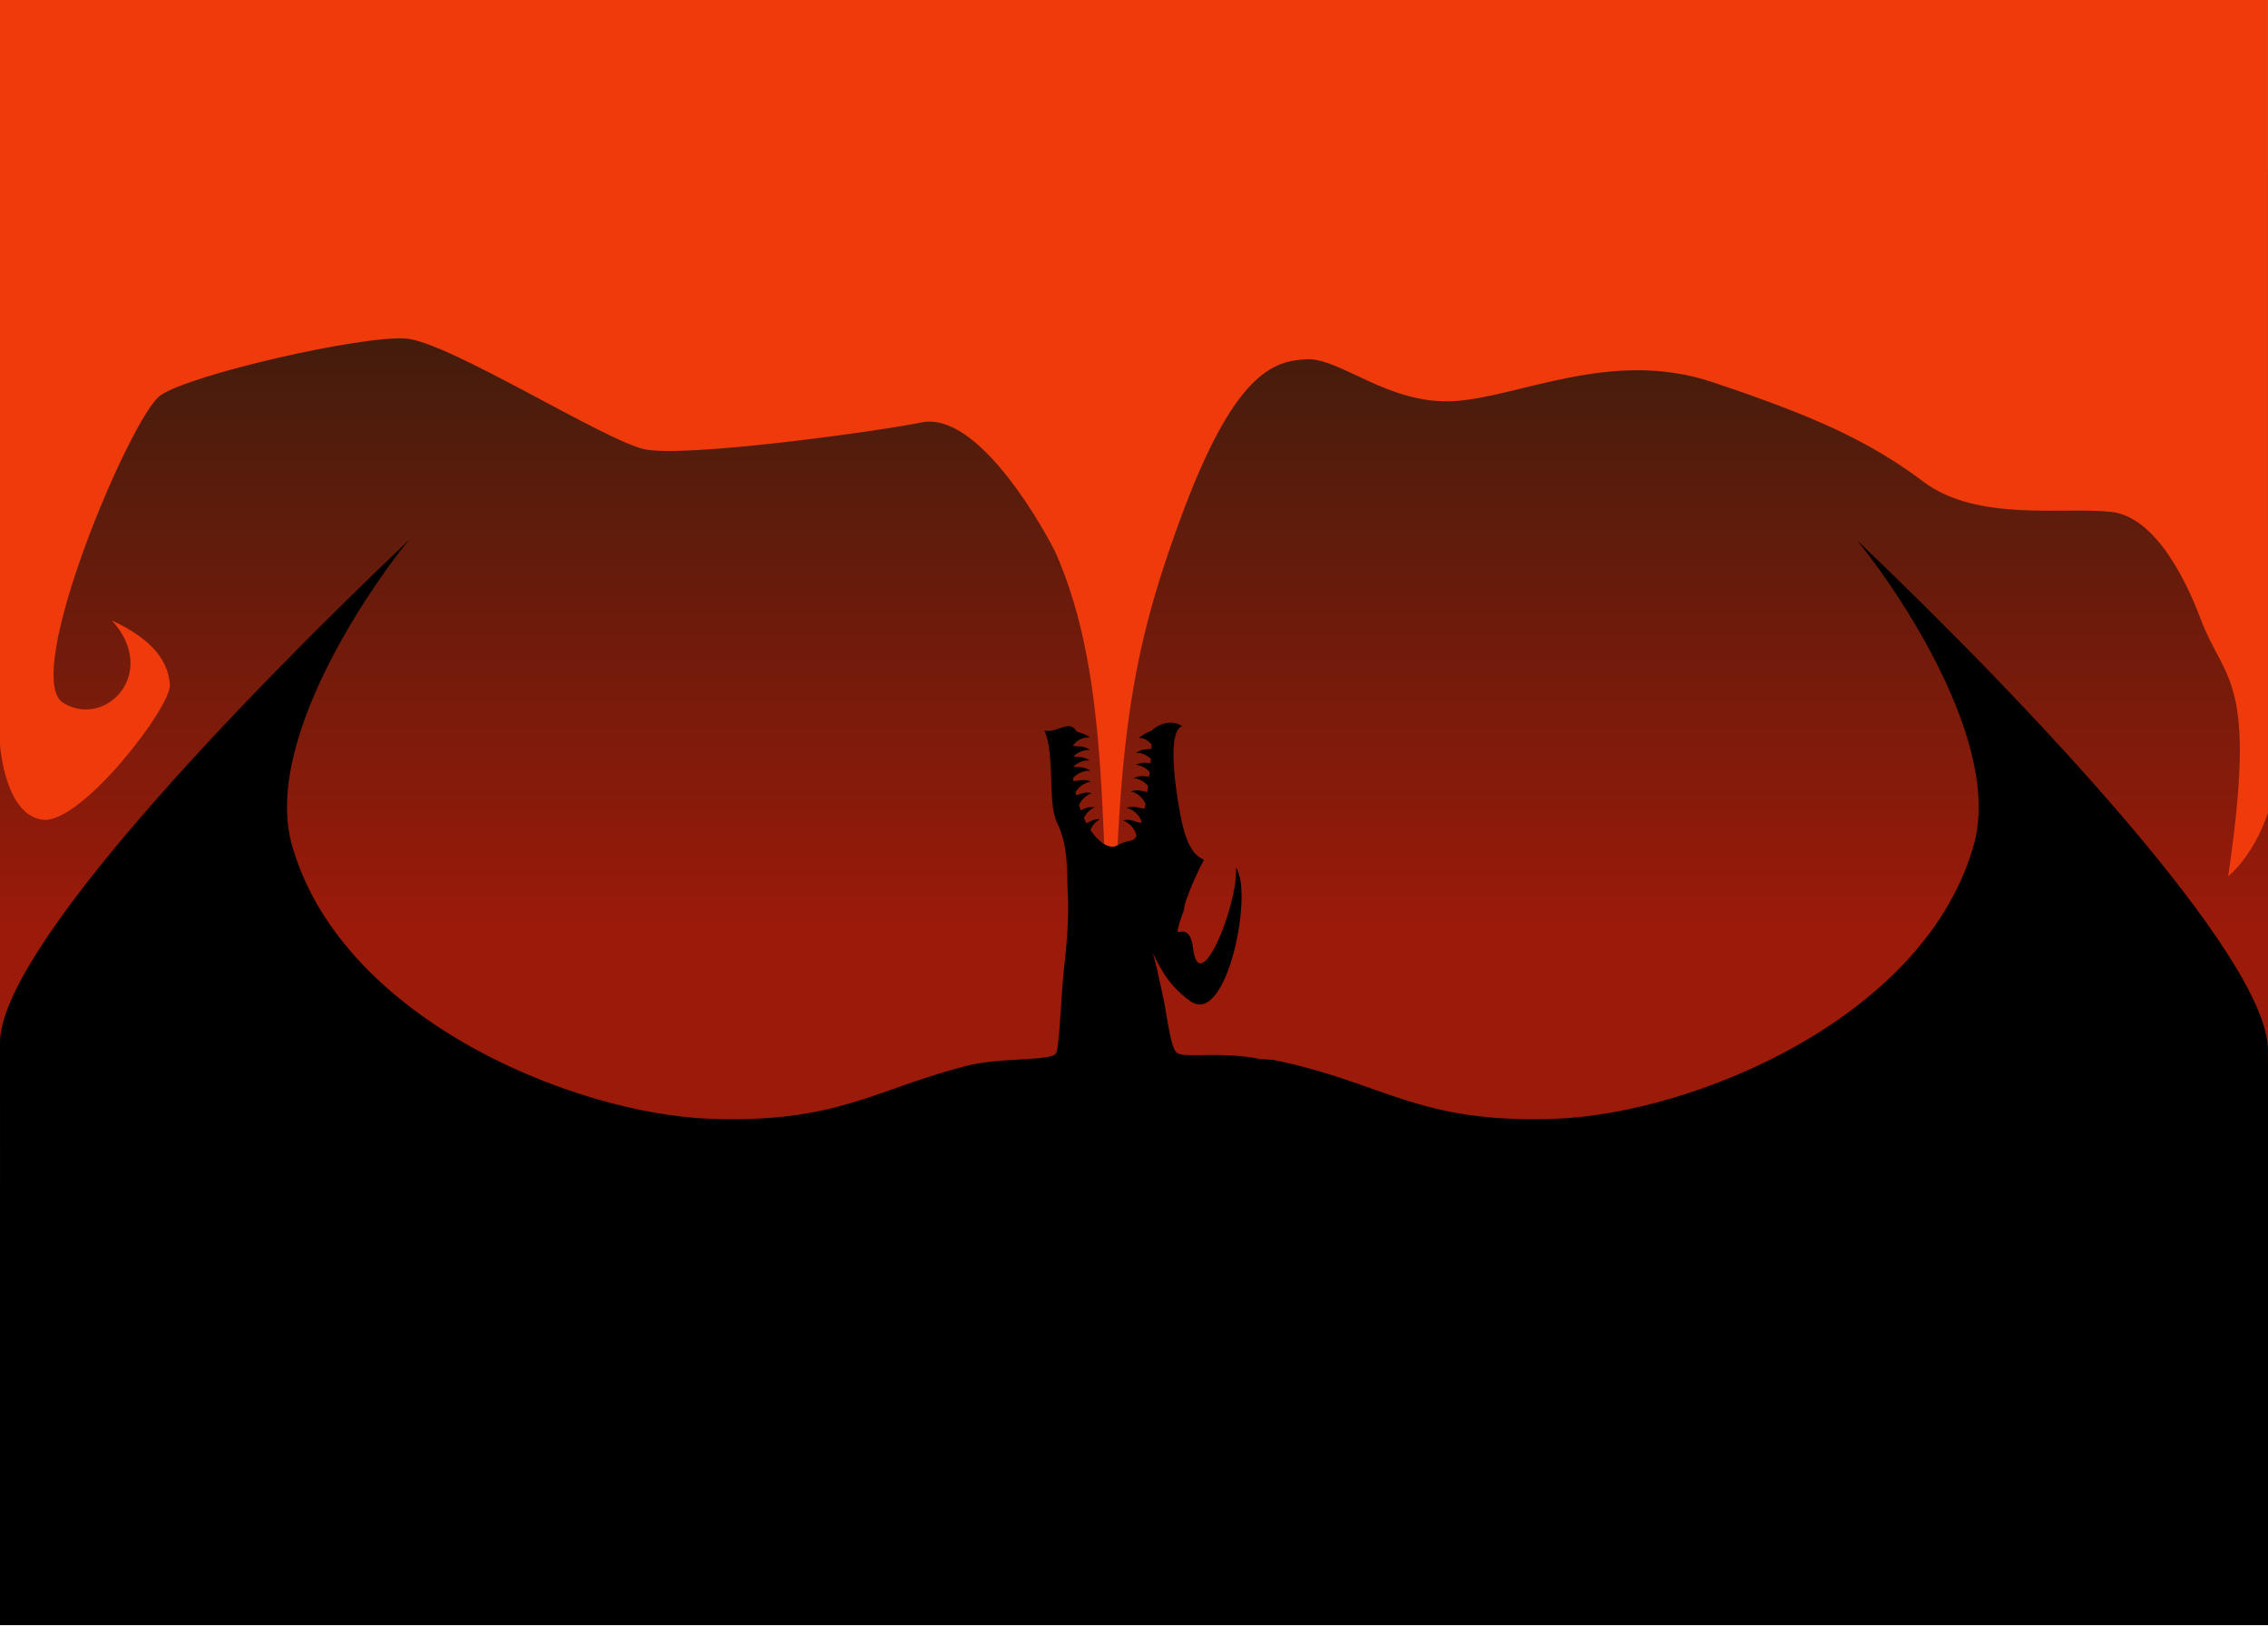
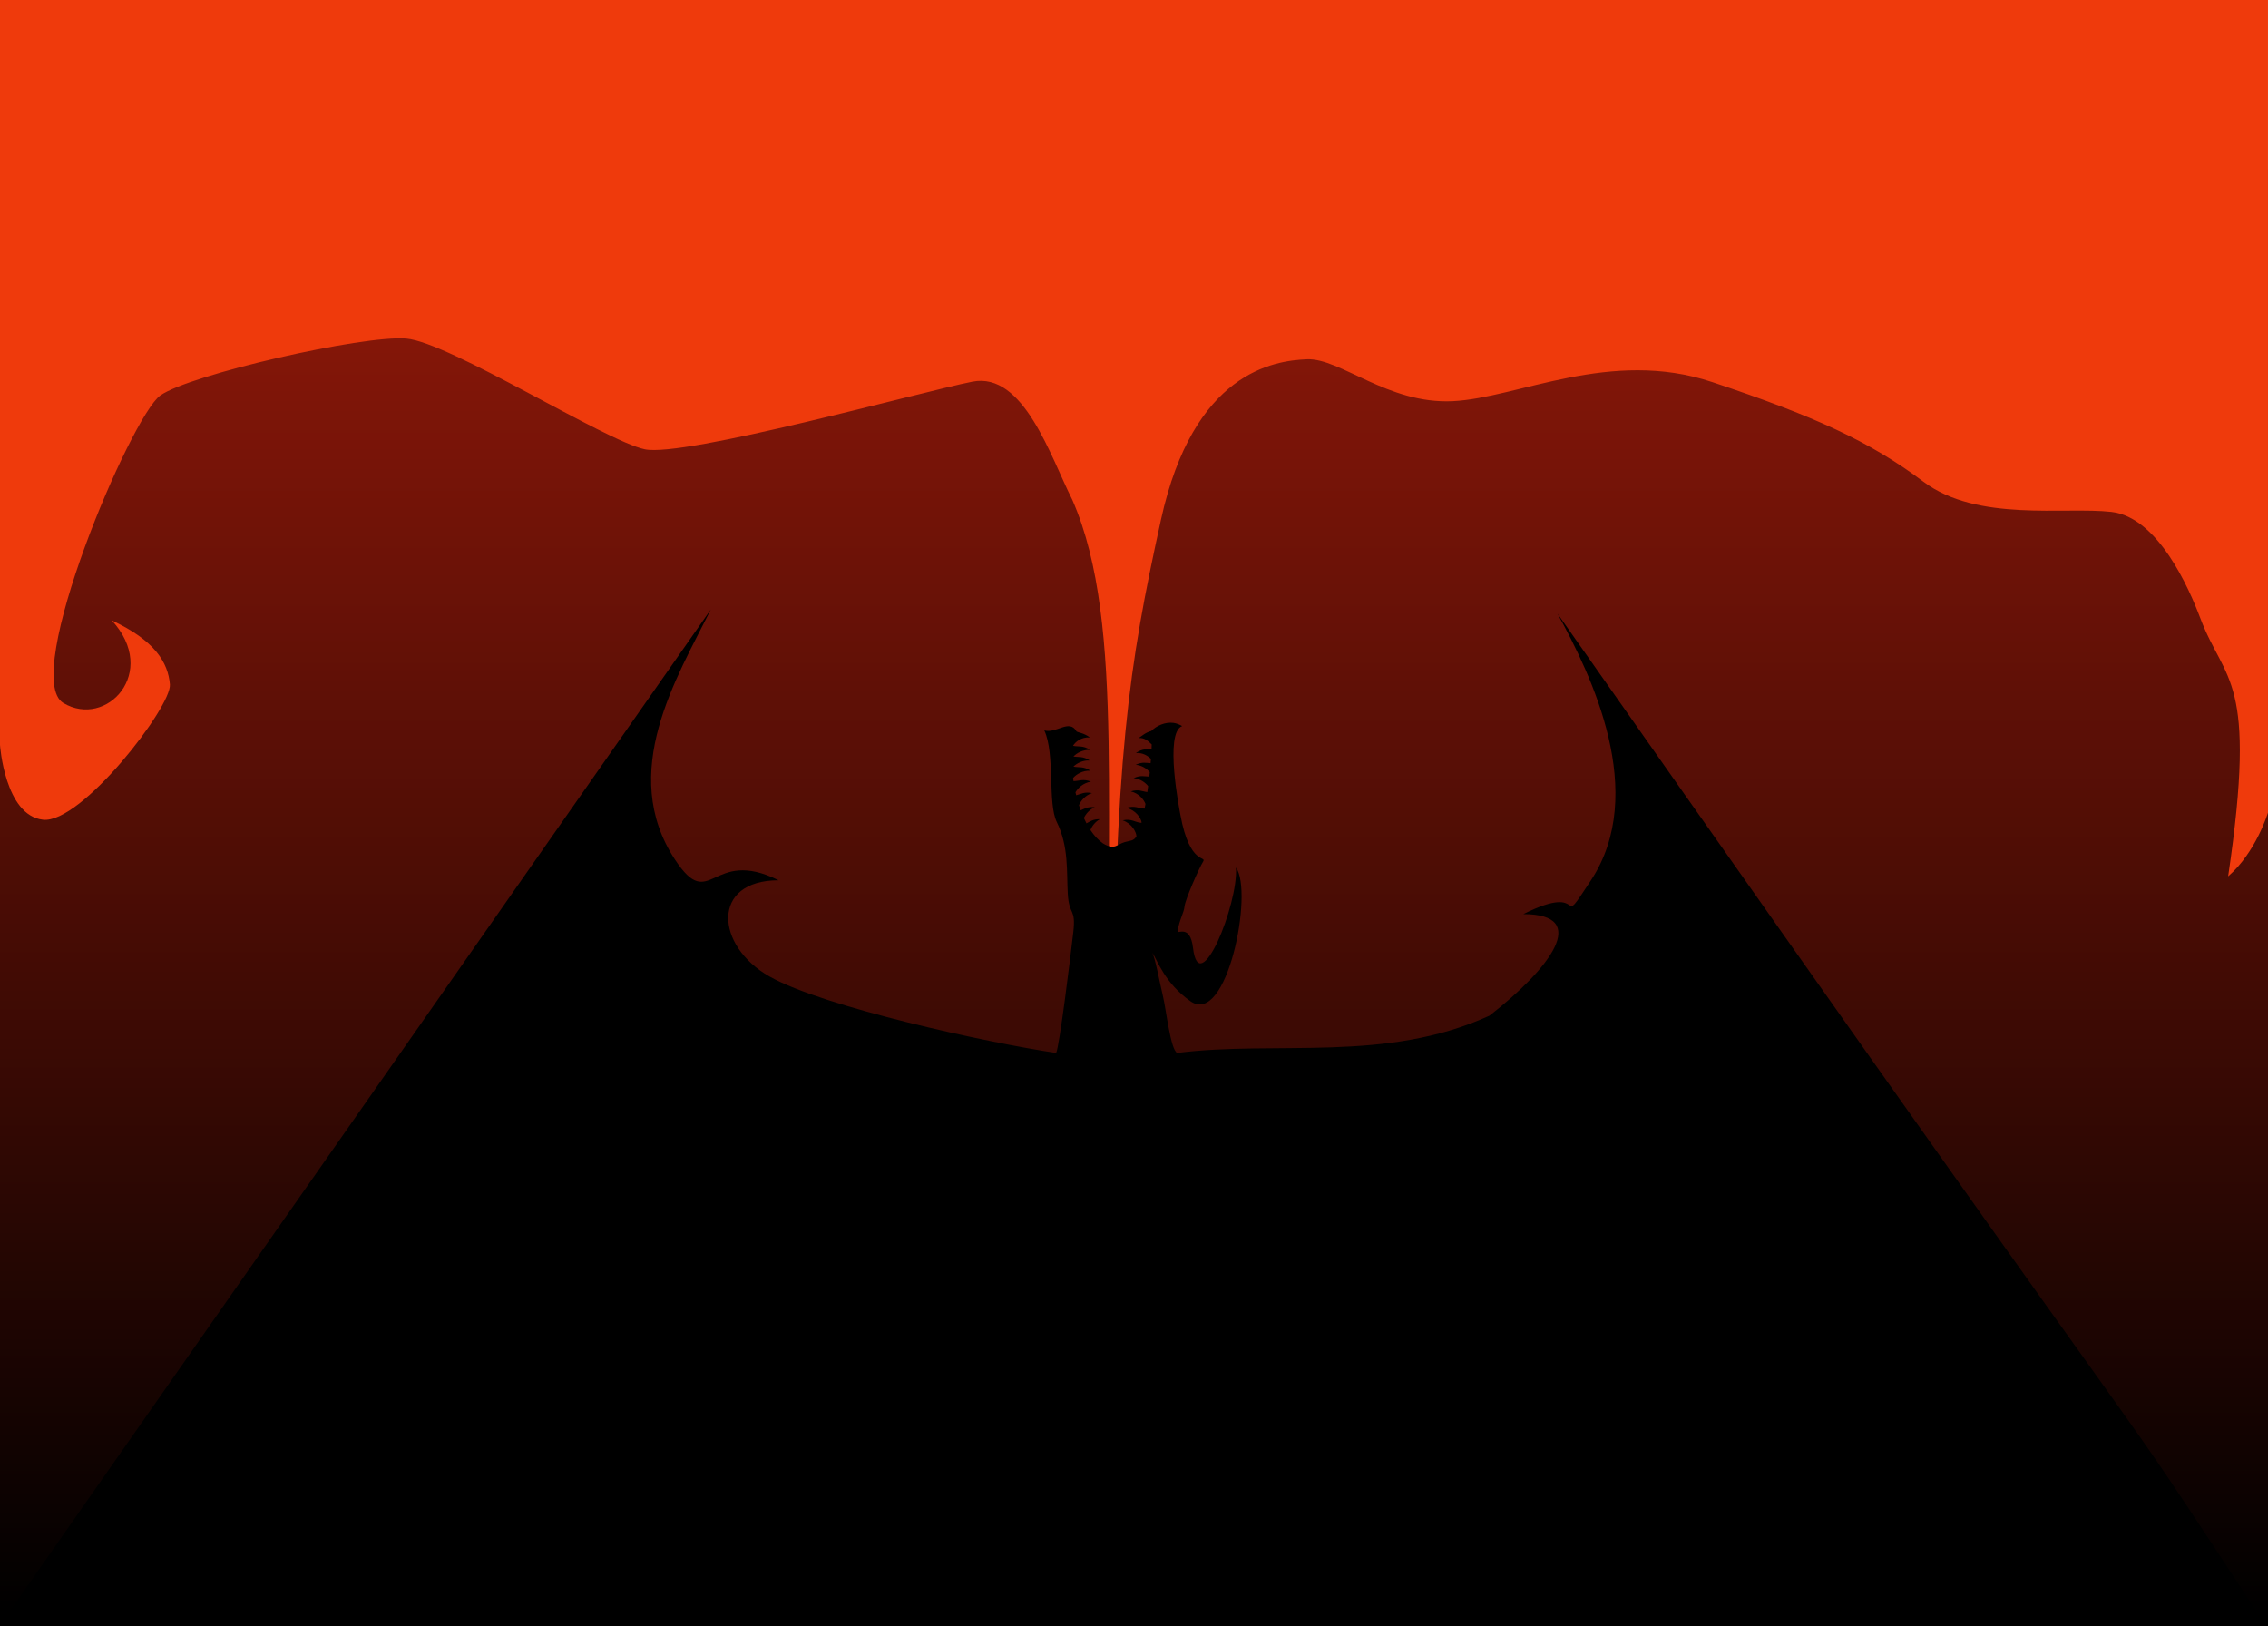
<svg xmlns="http://www.w3.org/2000/svg" xmlns:xlink="http://www.w3.org/1999/xlink" width="670" height="480" viewBox="0 0 177.271 127" version="1.1" id="svg3723">
  <defs id="defs3717">
    <linearGradient id="linearGradient885">
-       <stop style="stop-color:#2a1d0d;stop-opacity:1" offset="0" id="stop881" />
+       <stop style="stop-color:#000000;stop-opacity:1" offset="0" id="stop881" />
      <stop style="stop-color:#9b1a0a;stop-opacity:1" offset="1" id="stop883" />
    </linearGradient>
-     <linearGradient xlink:href="#linearGradient885" id="linearGradient887" x1="50.271" y1="249.375" x2="50.271" y2="294.354" gradientUnits="userSpaceOnUse" gradientTransform="matrix(1,0,0,1.31495,74.08333,-415.2273)" />
+     <linearGradient xlink:href="#linearGradient885" id="linearGradient887" x1="50.271" y1="315.959" x2="50.271" y2="246.91" gradientUnits="userSpaceOnUse" gradientTransform="matrix(1,0,0,1.696343,74.08333,-510.3367)" />
  </defs>
  <g id="layer4" transform="translate(0,100.5417)" style="display:inline">
-     <rect y="-87.312" x="-3.8954827e-006" height="88.37" width="177.271" id="rect836" style="fill:url(#linearGradient887);fill-opacity:1;stroke:none;stroke-width:0.302;stroke-miterlimit:4;stroke-dasharray:none;stroke-opacity:1" />
+     <rect y="-87.312" x="-3.8954827e-006" height="114.001" width="177.271" id="rect836" style="fill:url(#linearGradient887);fill-opacity:1;stroke:none;stroke-width:0.344;stroke-miterlimit:4;stroke-dasharray:none;stroke-opacity:1" />
  </g>
  <g id="layer3" transform="translate(0,100.5417)" style="display:inline">
-     <path style="fill:#ef3a0c;stroke:none;stroke-width:0.265px;stroke-linecap:butt;stroke-linejoin:miter;stroke-opacity:0" d="m 86.962,-17.235 c -0.962,-18.368 -0.132,-30.298 -4.463,-40.143 -1.684,-3.321 -6.403,-10.952 -10.426,-10.157 -4.022,0.795 -18.594,2.759 -21.681,2.105 -3.087,-0.655 -15.275,-8.368 -18.643,-8.653 -3.368,-0.284 -16.931,2.812 -19.223,4.449 -2.292,1.637 -10.941,22.021 -7.573,24.032 3.368,2.011 7.493,-2.402 3.789,-6.455 3.337,1.556 4.397,3.274 4.537,5.005 0.14,1.731 -6.922,10.898 -9.916,10.571 C 0.37,-36.809 0,-42.333 0,-42.333 L 8.3482585e-6,-100.542 H 58.208 h 47.625 42.333 29.104 v 63.5 c 0,0 -0.935,3.114 -3.114,4.984 2.312,-15.622 -0.262,-15.088 -2.18,-20.186 -0.873,-2.321 -3.292,-7.872 -6.94,-8.293 -3.648,-0.421 -10.475,0.816 -14.697,-2.36 -4.223,-3.176 -8.587,-5.146 -16.525,-7.792 -7.938,-2.646 -15.179,1.249 -20.258,1.497 -5.078,0.248 -8.797,-3.381 -11.405,-3.273 -2.609,0.108 -5.692,1.008 -9.907,12.519 -4.215,11.511 -5.122,18.516 -5.283,42.712 z" id="path832" />
+     <path style="fill:#ef3a0c;stroke:none;stroke-width:0.265px;stroke-linecap:butt;stroke-linejoin:miter;stroke-opacity:0" d="m 86.962,-17.235 c -0.962,-18.368 1.178,-34.414 -3.153,-44.259 -1.684,-3.321 -3.784,-10.017 -7.806,-9.222 -4.022,0.795 -22.523,5.94 -25.61,5.285 -3.087,-0.655 -15.275,-8.368 -18.643,-8.653 -3.368,-0.284 -16.931,2.812 -19.223,4.449 -2.292,1.637 -10.941,22.021 -7.573,24.032 3.368,2.011 7.493,-2.402 3.789,-6.455 3.337,1.556 4.397,3.274 4.537,5.005 0.14,1.731 -6.922,10.898 -9.916,10.571 C 0.37,-36.809 0,-42.333 0,-42.333 L 8.3482585e-6,-100.542 H 58.208 h 47.625 42.333 29.104 v 63.5 c 0,0 -0.935,3.114 -3.114,4.984 2.312,-15.622 -0.262,-15.088 -2.18,-20.186 -0.873,-2.321 -3.292,-7.872 -6.94,-8.293 -3.648,-0.421 -10.475,0.816 -14.697,-2.36 -4.223,-3.176 -8.587,-5.146 -16.525,-7.792 -7.938,-2.646 -15.179,1.249 -20.258,1.497 -5.078,0.248 -8.797,-3.381 -11.405,-3.273 -2.609,0.108 -8.872,1.008 -11.404,12.519 -2.531,11.511 -3.625,18.516 -3.786,42.712 z" id="path832" />
  </g>
  <g id="layer1" transform="translate(0,-170)" style="display:inline">
-     <path style="fill:#000000;stroke:none;stroke-width:0.265px;stroke-linecap:butt;stroke-linejoin:miter;stroke-opacity:1" d="m 31.966,212.201 c -13.229,12.568 -31.966,32.036 -31.966,39.288 1.7198e-4,8.205 2.6459e-4,14.354 0.007,18.808 0.007,4.453 1.064,7.025 4.504,8.216 5.95,2.059 65.644,2.43 84.034,1.531 18.39,0.899 78.88,0.605 84.829,-1.455 3.44,-1.191 3.898,7.826 3.897,-8.048 -9.2e-4,-15.874 0.044,-7.908 -0.007,-18.513 -0.035,-7.252 -18.912,-27.259 -32.141,-39.827 1.918,2.249 11.37,15.016 9.217,23.582 -3.656,13.708 -21.968,21.26 -32.79,21.648 -10.822,0.388 -13.279,-2.824 -22.061,-4.61 0,0 -0.388,-0.027 -0.981,-0.056 -3.014,-0.627 -6.008,-0.056 -6.501,-0.48 -0.529,-0.265 -0.86,-3.44 -1.124,-4.498 -0.362,-1.583 -0.542,-2.694 -0.812,-3.331 0.42,0.646 0.969,2.365 2.966,3.782 2.873,2.038 4.952,-8.553 3.568,-10.439 0.188,2.878 -2.873,10.405 -3.358,6.273 -0.225,-1.915 -1.258,-1.007 -1.206,-1.312 0.163,-0.957 0.493,-1.413 0.546,-1.939 0.053,-0.527 1.129,-2.978 1.445,-3.478 0.316,-0.5 -1.035,0.341 -1.764,-3.633 -0.068,-0.368 -1.278,-6.467 0.133,-6.97 -0.239,-0.14 -0.464,-0.218 -0.678,-0.248 -0.642,-0.09 -1.334,0.221 -1.737,0.633 -0.43,0.108 -0.708,0.367 -0.988,0.549 0.517,-0.027 0.759,0.259 1.02,0.499 -0.003,0.109 -0.004,0.208 -0.01,0.328 -0.411,0.099 -0.682,-0.033 -1.225,0.348 0.544,-0.038 0.916,0.207 1.177,0.456 -0.008,0.109 -0.018,0.222 -0.028,0.335 -0.341,-0.018 -0.653,-0.118 -1.162,0.124 0.491,0.048 0.869,0.311 1.097,0.575 -0.012,0.117 -0.024,0.231 -0.037,0.349 -0.365,-0.007 -0.684,-0.133 -1.223,0.123 0.518,0.05 0.91,0.341 1.133,0.619 -0.02,0.157 -0.04,0.31 -0.063,0.466 -0.39,-0.044 -0.689,-0.244 -1.29,-0.052 0.63,0.149 1.022,0.641 1.145,0.979 -0.022,0.125 -0.044,0.245 -0.067,0.366 -0.461,-0.003 -0.757,-0.271 -1.423,-0.058 0.729,0.172 1.142,0.805 1.185,1.126 1.04e-4,7.9e-4 2.63e-4,8.2e-4 3.7e-4,0.002 -0.004,0.014 -0.007,0.029 -0.011,0.044 -0.494,-0.025 -0.757,-0.352 -1.468,-0.196 0.71,0.239 1.063,0.907 1.076,1.23 3.7e-4,0.009 0.002,0.012 0.003,0.019 -0.227,0.375 -0.454,0.321 -0.911,0.45 -0.612,0.172 -0.794,0.665 -1.703,0.105 -0.366,-0.253 -0.694,-0.615 -0.983,-1.049 0.126,-0.302 0.359,-0.629 0.736,-0.842 -0.517,-0.011 -0.769,0.172 -1.044,0.323 -0.071,-0.134 -0.138,-0.275 -0.203,-0.418 0.145,-0.31 0.421,-0.652 0.849,-0.844 -0.531,-0.06 -0.798,0.113 -1.097,0.24 -0.048,-0.131 -0.094,-0.264 -0.137,-0.399 0.141,-0.337 0.479,-0.761 1.017,-0.945 -0.588,-0.123 -0.873,0.077 -1.233,0.169 -0.018,-0.076 -0.039,-0.151 -0.056,-0.228 0.173,-0.322 0.597,-0.741 1.211,-0.837 -0.618,-0.247 -0.939,-0.038 -1.367,-0.043 -0.011,-0.08 -0.022,-0.159 -0.032,-0.238 0.235,-0.28 0.736,-0.604 1.358,-0.572 -0.556,-0.369 -0.913,-0.229 -1.332,-0.322 0.261,-0.253 0.719,-0.507 1.272,-0.479 -0.528,-0.351 -0.877,-0.241 -1.27,-0.309 0.253,-0.264 0.729,-0.544 1.308,-0.514 -0.559,-0.371 -0.917,-0.228 -1.339,-0.324 2.42e-4,-0.002 5.82e-4,-0.004 8.46e-4,-0.005 0.186,-0.295 0.616,-0.685 1.315,-0.649 -0.509,-0.37 -0.908,-0.367 -1.045,-0.47 -0.551,-1.003 -1.585,0.197 -2.515,-0.076 0.855,1.852 0.245,5.682 0.975,7.163 0.947,1.921 0.76,3.888 0.86,5.614 0.1,1.726 -0.078,3.924 -0.299,5.846 -0.22,1.922 -0.348,6.055 -0.612,6.584 -0.323,0.709 -4.629,0.267 -7.401,1.113 -6.894,1.819 -9.873,4.381 -19.61,4.032 -10.822,-0.388 -29.134,-7.94 -32.79,-21.648 -2.153,-8.566 7.299,-21.333 9.217,-23.582 z" id="path2118" />
-     <rect style="fill:#000000;fill-opacity:1;stroke:none;stroke-width:0.189;stroke-miterlimit:4;stroke-dasharray:none;stroke-opacity:1" id="rect2724" width="177.271" height="34.396" x="-3.8954827e-006" y="262.604" />
+     <path style="fill:#000000;stroke:none;stroke-width:1px;stroke-linecap:butt;stroke-linejoin:miter;stroke-opacity:1" d="m 0,480 c 80,0 232.262,0.314 326.898,0.314 C 500,480 540,480 670.088,481.211 610,390 670,480 460.088,181.211 470.162,199.396 486.918,234.282 470,260 c -10.594,16.104 0,0 -20,10 20,0 8,16 -10,30 -30.697,13.987 -62.792,7.271 -92.252,11 -2,-1 -3.25,-13 -4.25,-17 -1.37,-5.983 -2.048,-10.183 -3.07,-12.59 1.588,2.442 3.662,8.938 11.211,14.293 10.859,7.703 18.717,-32.325 13.484,-39.453 0.71,10.878 -10.858,39.328 -12.693,23.709 -0.851,-7.239 -4.753,-3.808 -4.557,-4.959 0.616,-3.617 1.864,-5.338 2.062,-7.328 0.199,-1.99 4.267,-11.258 5.461,-13.148 1.194,-1.891 -3.911,1.291 -6.668,-13.73 -0.255,-1.391 -4.829,-24.443 0.502,-26.344 -0.905,-0.53 -1.755,-0.825 -2.564,-0.938 -2.428,-0.339 -5.042,0.833 -6.564,2.393 -1.625,0.407 -2.678,1.389 -3.734,2.076 1.954,-0.102 2.868,0.979 3.857,1.887 -0.011,0.411 -0.017,0.784 -0.037,1.238 -1.552,0.373 -2.579,-0.122 -4.631,1.314 2.057,-0.145 3.464,0.78 4.449,1.723 -0.031,0.412 -0.07,0.84 -0.105,1.268 -1.288,-0.068 -2.467,-0.446 -4.391,0.469 1.855,0.18 3.284,1.175 4.146,2.172 -0.045,0.443 -0.091,0.873 -0.141,1.322 -1.381,-0.026 -2.584,-0.506 -4.621,0.463 1.958,0.19 3.44,1.29 4.281,2.34 -0.077,0.595 -0.154,1.173 -0.238,1.764 -1.476,-0.166 -2.604,-0.922 -4.875,-0.197 2.382,0.563 3.863,2.423 4.328,3.701 -0.082,0.471 -0.167,0.926 -0.254,1.381 -1.74,-0.011 -2.859,-1.022 -5.377,-0.219 2.756,0.652 4.316,3.043 4.479,4.256 3.9e-4,0.003 -4e-4,0.003 0,0.008 -0.014,0.054 -0.027,0.111 -0.041,0.164 -1.869,-0.096 -2.861,-1.331 -5.549,-0.74 2.684,0.904 4.017,3.428 4.066,4.65 0.001,0.034 0.006,0.045 0.01,0.07 -0.858,1.418 -1.715,1.212 -3.443,1.699 -2.314,0.652 -2.999,2.512 -6.438,0.398 -1.383,-0.955 -2.623,-2.322 -3.717,-3.965 0.477,-1.141 1.358,-2.38 2.783,-3.184 -1.954,-0.043 -2.906,0.651 -3.945,1.223 -0.27,-0.506 -0.52,-1.038 -0.766,-1.578 0.549,-1.17 1.591,-2.463 3.207,-3.191 -2.007,-0.226 -3.017,0.427 -4.146,0.908 -0.182,-0.495 -0.356,-0.997 -0.52,-1.508 0.535,-1.273 1.811,-2.876 3.846,-3.572 -2.223,-0.465 -3.301,0.293 -4.662,0.641 -0.069,-0.288 -0.149,-0.571 -0.213,-0.861 0.656,-1.216 2.256,-2.799 4.578,-3.162 -2.336,-0.933 -3.549,-0.145 -5.166,-0.162 -0.043,-0.3 -0.083,-0.6 -0.119,-0.9 0.889,-1.057 2.782,-2.283 5.131,-2.164 -2.1,-1.394 -3.449,-0.866 -5.033,-1.217 0.985,-0.958 2.719,-1.916 4.809,-1.811 -1.997,-1.325 -3.315,-0.911 -4.801,-1.168 0.956,-1 2.754,-2.054 4.941,-1.943 -2.113,-1.402 -3.466,-0.861 -5.062,-1.225 9.2e-4,-0.008 0.003,-0.016 0.004,-0.019 0.704,-1.115 2.33,-2.589 4.971,-2.455 -1.924,-1.398 -3.434,-1.387 -3.949,-1.775 -2.081,-3.79 -5.99,0.743 -9.506,-0.289 3.23,7.002 0.927,21.475 3.686,27.072 3.579,7.261 2.871,14.696 3.248,21.219 0.377,6.523 2.454,4.08 1.621,11.346 -0.833,7.266 -4.064,33.633 -5.064,35.633 -20.282,-3.017 -68.688,-13.586 -84.617,-22.556 C 211.233,279.353 210,260 230,260 210,250 210,270 199.406,253.896 182.488,228.179 200,200 210,180 Z" transform="matrix(0.2645833,0,0,0.2645833,0,170)" id="path2118" />
  </g>
  <g id="layer2" transform="translate(0,100.5417)" style="display:none">
    <g aria-label="Blak Wurm      Entertainment" style="font-style:normal;font-variant:normal;font-weight:normal;font-stretch:normal;font-size:10.583px;line-height:1.25;font-family:'Dumbledor 1';-inkscape-font-specification:'Dumbledor 1, ';letter-spacing:0px;word-spacing:0px;display:inline;fill:#000003;fill-opacity:1;stroke:none;stroke-width:0.079;stroke-miterlimit:4;stroke-dasharray:none;stroke-dashoffset:0;stroke-opacity:1;paint-order:normal" id="text891" transform="translate(74.08333,-44.97917)">
      <path d="m -34.238,8.887 q 0,1.364 -1.576,1.933 -0.687,0.248 -1.607,0.31 l 0.01,0.015 h -0.248 q -0.078,0 -0.238,0.005 -0.16,0.005 -0.238,0.005 h -0.238 l -0.181,-0.01 h -0.439 q 0.264,-0.269 0.295,-0.408 l 0.041,-0.475 V 6.061 q 0,-0.388 -0.227,-0.672 -0.269,-0.331 -0.362,-0.331 l -0.01,-0.248 0.16,-0.01 q 0.703,-0.047 1.075,0.31 l 0.109,0.176 q 0.775,-0.62 1.674,-0.62 0.62,0 1.039,0.3 0.475,0.336 0.475,0.935 0,0.698 -0.543,1.271 1.028,0.558 1.028,1.716 z m -1.592,-2.904 q 0,-0.708 -0.801,-0.708 -0.341,0 -0.641,0.119 -0.393,0.155 -0.434,0.429 l 0.005,0.067 v 0.842 q 0.424,0.005 1.307,0.088 0.078,0.005 0.32,0.057 0.243,-0.377 0.243,-0.894 z m 0.486,2.925 q 0,-0.853 -0.765,-1.354 -0.625,-0.408 -1.318,-0.408 -0.269,0 -0.274,0.047 v 3.39 q 0,0.083 0.026,0.16 0.021,0.005 0.047,0 0.124,-0.021 0.212,-0.021 0.723,0 1.307,-0.382 0.765,-0.501 0.765,-1.431 z" style="fill:#000003;fill-opacity:1;stroke:none;stroke-width:0.079;stroke-miterlimit:4;stroke-dasharray:none;stroke-dashoffset:0;stroke-opacity:1;paint-order:normal" id="path893" />
      <path d="m -31.856,11.151 h -1.55 q 0.212,-0.279 0.269,-0.46 l 0.031,-0.424 V 6.143 q 0,-0.382 -0.377,-0.382 -0.134,0 -0.377,0.057 0.238,-0.377 0.76,-0.574 0.248,-0.093 0.941,-0.238 V 10.267 q 0,0.362 0.036,0.481 0.041,0.14 0.269,0.403 z" style="fill:#000003;fill-opacity:1;stroke:none;stroke-width:0.079;stroke-miterlimit:4;stroke-dasharray:none;stroke-dashoffset:0;stroke-opacity:1;paint-order:normal" id="path895" />
      <path d="m -27.727,11.141 h -1.054 q -0.129,0 -0.217,-0.15 -0.072,-0.124 -0.057,-0.176 0.005,-0.026 0.026,-0.083 -0.61,0.455 -1.106,0.455 -0.574,0 -0.935,-0.258 -0.413,-0.289 -0.413,-0.842 0,-1.023 0.92,-1.271 0.822,-0.222 1.054,-0.326 0.336,-0.15 0.486,-0.429 -0.429,-0.253 -0.987,-0.253 -0.465,0 -1.183,0.191 0.636,-0.589 1.623,-0.589 0.486,0 1.008,0.176 0.346,0.165 0.346,0.558 V 10.624 q 0,0.026 0.052,0.093 0.124,0.341 0.439,0.424 z m -1.297,-0.972 V 8.536 q -0.243,0.253 -0.558,0.362 -0.636,0.222 -0.713,0.274 -0.295,0.202 -0.295,0.677 0,0.698 0.677,0.698 0.419,0 0.889,-0.377 z" style="fill:#000003;fill-opacity:1;stroke:none;stroke-width:0.079;stroke-miterlimit:4;stroke-dasharray:none;stroke-dashoffset:0;stroke-opacity:1;paint-order:normal" id="path897" />
      <path d="m -23.593,11.146 h -0.806 q 0,-0.925 -0.305,-1.493 -0.393,-0.734 -1.24,-0.734 -0.165,0 -0.269,0.026 -0.015,-0.01 -0.036,-0.016 V 10.619 q 0,0.191 0.351,0.527 h -1.499 q 0.341,-0.346 0.341,-0.527 V 6.536 q 0,-0.176 -0.181,-0.331 -0.269,-0.227 -0.32,-0.227 l -0.021,-0.248 q 0.336,-0.052 0.822,-0.346 0.181,-0.109 0.703,-0.429 l -0.026,0.408 q -0.171,0.537 -0.171,0.837 v 2.356 q 0,-0.057 0.103,-0.057 0.32,0 0.801,-0.14 0.568,-0.165 0.568,-0.641 0,-0.088 -0.015,-0.196 l 1.173,-0.021 -0.346,0.615 q -0.341,0.336 -0.832,0.532 1.199,0.429 1.204,2.496 z" style="fill:#000003;fill-opacity:1;stroke:none;stroke-width:0.079;stroke-miterlimit:4;stroke-dasharray:none;stroke-dashoffset:0;stroke-opacity:1;paint-order:normal" id="path899" />
      <path d="m -10.255,8.061 q 0,1.323 -0.718,2.217 -0.791,0.982 -2.139,0.982 -0.062,0 -0.191,0.01 -0.129,0.01 -0.191,0.01 -0.615,0 -0.966,-0.109 -0.419,-0.129 -0.863,-0.501 -0.811,0.594 -1.974,0.594 -1.354,0 -2.139,-0.982 -0.718,-0.894 -0.718,-2.217 0,-0.78 0.532,-1.581 0.558,-0.682 0.636,-0.801 0,-0.047 -0.119,-0.16 l -0.584,-0.558 q 0.155,-0.171 0.258,-0.171 h 1.333 q 0.078,0 0.129,0.021 l 0.047,0.072 v 0.15 q -1.127,1.08 -1.127,3.028 0,1.204 0.517,1.881 0.579,0.76 1.747,0.76 0.677,0 1.158,-0.367 -0.78,-1.018 -0.78,-2.274 0,-1.302 0.708,-2.382 0,-0.052 -0.114,-0.16 l -0.594,-0.558 q 0.155,-0.171 0.253,-0.171 h 1.049 q 0.217,0 0.248,0.217 -0.444,1.333 -0.444,3.054 0,1.049 0.362,1.752 0.481,0.935 1.323,0.935 h 0.047 q 1.116,0 1.741,-0.816 0.47,-0.615 0.47,-1.876 0,-1.948 -1.127,-3.028 V 4.883 l 0.047,-0.072 q 0.047,-0.021 0.129,-0.021 h 1.333 q 0.103,0 0.258,0.171 l -0.584,0.558 q -0.119,0.114 -0.119,0.16 0.072,0.119 0.636,0.801 0.532,0.801 0.532,1.581 z" style="fill:#000003;fill-opacity:1;stroke:none;stroke-width:0.079;stroke-miterlimit:4;stroke-dasharray:none;stroke-dashoffset:0;stroke-opacity:1;paint-order:normal" id="path901" />
      <path d="m -6.152,9.57 q 0,0.853 -0.45,1.256 -0.413,0.367 -1.287,0.403 -0.873,0.036 -1.369,-0.315 -0.253,-0.181 -0.398,-0.584 -0.129,-0.357 -0.129,-0.713 0,-0.357 0.377,-1.178 l 0.016,-0.093 q -0.021,-0.129 -0.341,-0.444 l -0.098,-0.289 h 1.38 l -0.016,0.362 q -0.424,0.78 -0.424,1.654 0,0.723 0.207,0.904 0.212,0.264 0.899,0.284 l 0.021,-0.005 q 0.326,-0.124 0.455,-0.295 0.026,-0.041 0.088,-0.124 v 0.031 l 0.005,-0.01 q 0.222,-0.444 0.222,-0.842 0,-0.858 -0.522,-1.633 l -0.072,-0.372 h 1.39 l -0.088,0.289 q -0.336,0.315 -0.341,0.444 l 0.016,0.083 0.315,0.517 q 0.145,0.32 0.145,0.672 z" style="fill:#000003;fill-opacity:1;stroke:none;stroke-width:0.079;stroke-miterlimit:4;stroke-dasharray:none;stroke-dashoffset:0;stroke-opacity:1;paint-order:normal" id="path903" />
      <path d="m -2.312,8.293 q 0,0.847 -1.406,1.194 0.351,-0.284 0.465,-0.419 0.181,-0.212 0.207,-0.377 0.036,-0.212 -0.047,-0.388 -0.186,-0.233 -0.274,-0.274 -0.186,-0.109 -0.444,-0.109 -0.687,0 -0.687,0.233 v 2.408 l 0.031,0.222 q 0.01,0.078 0.32,0.362 h -1.509 l 0.212,-0.207 q 0.098,-0.098 0.119,-0.243 l 0.021,-2.341 q 0.005,-0.403 -0.465,-0.553 l 0.041,-0.062 q 0.041,-0.062 0.041,-0.14 l 0.289,-0.031 q 0.326,-0.036 0.62,0.129 l 0.088,0.062 q 0.46,-0.32 1.101,-0.32 0.465,0 0.827,0.191 0.45,0.238 0.45,0.661 z" style="fill:#000003;fill-opacity:1;stroke:none;stroke-width:0.079;stroke-miterlimit:4;stroke-dasharray:none;stroke-dashoffset:0;stroke-opacity:1;paint-order:normal" id="path905" />
      <path d="m 3.987,9.218 q 0,0.351 -0.145,0.672 l -0.315,0.517 -0.016,0.083 q 0.005,0.129 0.341,0.444 l 0.088,0.289 H 2.551 l 0.072,-0.372 q 0.47,-0.698 0.47,-1.633 0,-0.419 -0.171,-0.739 -0.217,-0.408 -0.589,-0.408 -0.501,0 -0.842,0.367 0.16,0.403 0.16,0.78 0,0.357 -0.377,1.178 l -0.016,0.093 q 0.005,0.129 0.341,0.444 l 0.098,0.289 H 0.318 l 0.016,-0.362 Q 0.757,10.081 0.757,9.208 q 0,-0.465 -0.202,-0.775 -0.233,-0.362 -0.677,-0.362 -0.233,0 -0.543,0.191 -0.269,0.165 -0.269,0.284 v 1.953 q 0,0.155 0.098,0.279 l 0.295,0.196 0.047,0.248 H -2.09 l 0.243,-0.233 q 0.109,-0.124 0.109,-0.284 V 8.18 q 0,-0.186 -0.346,-0.522 h 1.152 v 0.284 q 0.568,-0.351 1.152,-0.351 0.522,0 0.904,0.331 l 0.16,0.191 q 0.512,-0.522 1.318,-0.522 0.677,0 1.049,0.491 0.336,0.439 0.336,1.137 z" style="fill:#000003;fill-opacity:1;stroke:none;stroke-width:0.079;stroke-miterlimit:4;stroke-dasharray:none;stroke-dashoffset:0;stroke-opacity:1;paint-order:normal" id="path907" />
      <path d="m 27.169,10.996 q -0.093,0.171 -0.238,0.171 h -4.02 l -0.191,-0.181 0.429,-0.238 q 0.14,-0.145 0.176,-0.233 0,-0.067 0.015,-0.207 l 0.005,-0.01 V 5.637 q 0,-0.222 -0.202,-0.424 L 22.715,4.976 22.906,4.795 h 4.02 q 0.145,0 0.238,0.171 -0.238,0.382 -0.238,0.522 l 0.047,0.351 -0.31,-0.098 Q 26.182,5.379 25.448,5.249 l -0.258,-0.021 -0.264,-0.01 -0.429,0.01 -0.207,0.021 V 7.26 h 2.651 L 26.559,7.906 26.037,8.402 Q 25.567,7.766 24.601,7.725 q -0.021,0 -0.119,-0.005 -0.103,-0.005 -0.15,0.01 -0.047,0.01 -0.041,0.041 l 0.005,2.94 0.207,0.021 0.429,0.01 0.264,-0.01 0.258,-0.021 q 0.734,-0.129 1.214,-0.491 l 0.31,-0.098 -0.047,0.351 q 0,0.14 0.238,0.522 z" style="fill:#000003;fill-opacity:1;stroke:none;stroke-width:0.079;stroke-miterlimit:4;stroke-dasharray:none;stroke-dashoffset:0;stroke-opacity:1;paint-order:normal" id="path909" />
      <path d="m 31.474,11.213 h -1.38 l 0.015,-0.362 q 0.424,-0.78 0.424,-1.654 0,-1.137 -1.034,-1.137 -0.233,0 -0.543,0.191 Q 28.688,8.417 28.688,8.536 v 1.953 q 0,0.155 0.098,0.279 l 0.295,0.196 0.047,0.248 h -1.597 l 0.243,-0.233 q 0.109,-0.124 0.109,-0.284 V 8.169 q 0,-0.186 -0.346,-0.522 h 1.152 v 0.284 q 0.568,-0.351 1.307,-0.351 0.796,0 1.302,0.832 0.129,0.346 0.129,0.796 0,0.357 -0.377,1.178 l -0.015,0.093 q 0.005,0.129 0.341,0.444 z" style="fill:#000003;fill-opacity:1;stroke:none;stroke-width:0.079;stroke-miterlimit:4;stroke-dasharray:none;stroke-dashoffset:0;stroke-opacity:1;paint-order:normal" id="path911" />
      <path d="m 35.045,11.146 q -0.233,0.015 -0.439,0.015 -0.997,0 -1.416,-0.31 -0.491,-0.362 -0.491,-1.318 h 0.005 L 32.709,7.983 H 31.851 L 32.006,7.616 q 0.103,-0.078 0.103,-0.207 0,-0.031 -0.005,-0.093 -0.005,-0.067 -0.005,-0.098 0,-0.103 0.041,-0.186 0.202,0.377 0.568,0.434 l 0.005,-0.946 q 0,-0.32 -0.217,-0.429 -0.14,-0.041 -0.202,-0.083 -0.098,-0.041 -0.32,-0.305 h 1.545 v 1.798 h 1.514 l -0.264,0.481 h -1.251 v 1.638 q 0,0.63 0.207,0.847 0.258,0.274 0.315,0.31 0.279,0.181 1.003,0.367 z" style="fill:#000003;fill-opacity:1;stroke:none;stroke-width:0.079;stroke-miterlimit:4;stroke-dasharray:none;stroke-dashoffset:0;stroke-opacity:1;paint-order:normal" id="path913" />
      <path d="m 39.029,9.74 q -0.532,1.499 -1.891,1.499 -0.785,0 -1.354,-0.543 -0.563,-0.548 -0.563,-1.328 0,-0.858 0.506,-1.364 0.512,-0.512 1.369,-0.512 0.656,0 1.049,0.336 0.346,0.3 0.584,0.951 l -2.635,0.47 -0.01,0.062 q 0.01,-0.052 0.026,-0.098 0.005,0.021 0.005,0.062 0,0.615 0.351,1.034 0.372,0.45 0.972,0.45 0.486,0 0.93,-0.295 0.424,-0.279 0.661,-0.723 z M 37.83,8.474 Q 37.768,8.195 37.51,8.03 37.256,7.859 36.972,7.895 36.538,7.952 36.321,8.298 36.207,8.562 36.094,8.82 Z" style="fill:#000003;fill-opacity:1;stroke:none;stroke-width:0.079;stroke-miterlimit:4;stroke-dasharray:none;stroke-dashoffset:0;stroke-opacity:1;paint-order:normal" id="path915" />
      <path d="m 42.853,8.293 q 0,0.847 -1.406,1.194 Q 41.799,9.203 41.912,9.068 42.093,8.856 42.119,8.691 42.155,8.479 42.073,8.304 41.887,8.071 41.799,8.03 41.613,7.921 41.354,7.921 q -0.687,0 -0.687,0.233 v 2.408 l 0.031,0.222 q 0.01,0.078 0.32,0.362 h -1.509 l 0.212,-0.207 q 0.098,-0.098 0.119,-0.243 l 0.021,-2.341 q 0.005,-0.403 -0.465,-0.553 l 0.041,-0.062 q 0.041,-0.062 0.041,-0.14 l 0.289,-0.031 q 0.326,-0.036 0.62,0.129 l 0.088,0.062 q 0.46,-0.32 1.101,-0.32 0.465,0 0.827,0.191 0.45,0.238 0.45,0.661 z" style="fill:#000003;fill-opacity:1;stroke:none;stroke-width:0.079;stroke-miterlimit:4;stroke-dasharray:none;stroke-dashoffset:0;stroke-opacity:1;paint-order:normal" id="path917" />
      <path d="m 46.269,11.146 q -0.233,0.015 -0.439,0.015 -0.997,0 -1.416,-0.31 Q 43.923,10.489 43.923,9.533 h 0.005 L 43.933,7.983 H 43.075 L 43.23,7.616 q 0.103,-0.078 0.103,-0.207 0,-0.031 -0.005,-0.093 -0.005,-0.067 -0.005,-0.098 0,-0.103 0.041,-0.186 0.202,0.377 0.568,0.434 l 0.005,-0.946 q 0,-0.32 -0.217,-0.429 -0.14,-0.041 -0.202,-0.083 -0.098,-0.041 -0.32,-0.305 h 1.545 v 1.798 h 1.514 l -0.264,0.481 h -1.251 v 1.638 q 0,0.63 0.207,0.847 0.258,0.274 0.315,0.31 0.279,0.181 1.003,0.367 z" style="fill:#000003;fill-opacity:1;stroke:none;stroke-width:0.079;stroke-miterlimit:4;stroke-dasharray:none;stroke-dashoffset:0;stroke-opacity:1;paint-order:normal" id="path919" />
      <path d="m 50.201,11.141 h -1.054 q -0.129,0 -0.217,-0.15 -0.072,-0.124 -0.057,-0.176 0.005,-0.026 0.026,-0.083 -0.61,0.455 -1.106,0.455 -0.574,0 -0.935,-0.258 -0.413,-0.289 -0.413,-0.842 0,-1.023 0.92,-1.271 0.822,-0.222 1.054,-0.326 0.336,-0.15 0.486,-0.429 -0.429,-0.253 -0.987,-0.253 -0.465,0 -1.183,0.191 0.636,-0.589 1.623,-0.589 0.486,0 1.008,0.176 0.346,0.165 0.346,0.558 V 10.624 q 0,0.026 0.052,0.093 0.124,0.341 0.439,0.424 z M 48.904,10.169 V 8.536 q -0.243,0.253 -0.558,0.362 -0.636,0.222 -0.713,0.274 -0.295,0.202 -0.295,0.677 0,0.698 0.677,0.698 0.419,0 0.889,-0.377 z" style="fill:#000003;fill-opacity:1;stroke:none;stroke-width:0.079;stroke-miterlimit:4;stroke-dasharray:none;stroke-dashoffset:0;stroke-opacity:1;paint-order:normal" id="path921" />
      <path d="m 51.85,6.521 q 0,0.362 -0.522,0.413 -0.491,0 -0.543,-0.403 0,-0.388 0.527,-0.408 0.475,-0.021 0.537,0.398 z m 0.372,4.625 h -1.468 l 0.238,-0.233 q 0.098,-0.124 0.098,-0.284 V 8.407 q 0,-0.32 -0.217,-0.429 -0.14,-0.041 -0.202,-0.083 -0.098,-0.041 -0.32,-0.305 h 1.545 v 3.039 q 0,0.124 0.031,0.191 0.015,0.062 0.295,0.326 z" style="fill:#000003;fill-opacity:1;stroke:none;stroke-width:0.079;stroke-miterlimit:4;stroke-dasharray:none;stroke-dashoffset:0;stroke-opacity:1;paint-order:normal" id="path923" />
      <path d="m 56.527,11.213 h -1.38 l 0.015,-0.362 q 0.424,-0.78 0.424,-1.654 0,-1.137 -1.034,-1.137 -0.233,0 -0.543,0.191 -0.269,0.165 -0.269,0.284 v 1.953 q 0,0.155 0.098,0.279 l 0.295,0.196 0.047,0.248 h -1.597 l 0.243,-0.233 q 0.109,-0.124 0.109,-0.284 V 8.169 q 0,-0.186 -0.346,-0.522 h 1.152 v 0.284 q 0.568,-0.351 1.307,-0.351 0.796,0 1.302,0.832 0.129,0.346 0.129,0.796 0,0.357 -0.377,1.178 l -0.015,0.093 q 0.005,0.129 0.341,0.444 z" style="fill:#000003;fill-opacity:1;stroke:none;stroke-width:0.079;stroke-miterlimit:4;stroke-dasharray:none;stroke-dashoffset:0;stroke-opacity:1;paint-order:normal" id="path925" />
      <path d="m 62.981,9.218 q 0,0.351 -0.145,0.672 l -0.315,0.517 -0.015,0.083 q 0.005,0.129 0.341,0.444 l 0.088,0.289 h -1.39 l 0.072,-0.372 q 0.47,-0.698 0.47,-1.633 0,-0.419 -0.171,-0.739 Q 61.699,8.071 61.327,8.071 q -0.501,0 -0.842,0.367 0.16,0.403 0.16,0.78 0,0.357 -0.377,1.178 l -0.015,0.093 q 0.005,0.129 0.341,0.444 l 0.098,0.289 h -1.38 l 0.015,-0.362 q 0.424,-0.78 0.424,-1.654 0,-0.465 -0.202,-0.775 -0.233,-0.362 -0.677,-0.362 -0.233,0 -0.543,0.191 -0.269,0.165 -0.269,0.284 v 1.953 q 0,0.155 0.098,0.279 l 0.295,0.196 0.047,0.248 H 56.904 L 57.147,10.991 Q 57.255,10.867 57.255,10.706 V 8.18 q 0,-0.186 -0.346,-0.522 h 1.152 v 0.284 q 0.568,-0.351 1.152,-0.351 0.522,0 0.904,0.331 l 0.16,0.191 q 0.512,-0.522 1.318,-0.522 0.677,0 1.049,0.491 0.336,0.439 0.336,1.137 z" style="fill:#000003;fill-opacity:1;stroke:none;stroke-width:0.079;stroke-miterlimit:4;stroke-dasharray:none;stroke-dashoffset:0;stroke-opacity:1;paint-order:normal" id="path927" />
      <path d="m 67.162,9.74 q -0.532,1.499 -1.891,1.499 -0.785,0 -1.354,-0.543 -0.563,-0.548 -0.563,-1.328 0,-0.858 0.506,-1.364 0.512,-0.512 1.369,-0.512 0.656,0 1.049,0.336 0.346,0.3 0.584,0.951 l -2.635,0.47 -0.01,0.062 q 0.01,-0.052 0.026,-0.098 0.005,0.021 0.005,0.062 0,0.615 0.351,1.034 0.372,0.45 0.972,0.45 0.486,0 0.93,-0.295 0.424,-0.279 0.661,-0.723 z M 65.963,8.474 Q 65.901,8.195 65.642,8.03 65.389,7.859 65.105,7.895 64.671,7.952 64.454,8.298 64.34,8.562 64.226,8.82 Z" style="fill:#000003;fill-opacity:1;stroke:none;stroke-width:0.079;stroke-miterlimit:4;stroke-dasharray:none;stroke-dashoffset:0;stroke-opacity:1;paint-order:normal" id="path929" />
      <path d="m 71.471,11.213 h -1.38 l 0.015,-0.362 Q 70.531,10.071 70.531,9.198 q 0,-1.137 -1.034,-1.137 -0.233,0 -0.543,0.191 -0.269,0.165 -0.269,0.284 v 1.953 q 0,0.155 0.098,0.279 l 0.295,0.196 0.047,0.248 H 67.528 l 0.243,-0.233 q 0.109,-0.124 0.109,-0.284 V 8.169 q 0,-0.186 -0.346,-0.522 h 1.152 v 0.284 q 0.568,-0.351 1.307,-0.351 0.796,0 1.302,0.832 0.129,0.346 0.129,0.796 0,0.357 -0.377,1.178 l -0.015,0.093 q 0.005,0.129 0.341,0.444 z" style="fill:#000003;fill-opacity:1;stroke:none;stroke-width:0.079;stroke-miterlimit:4;stroke-dasharray:none;stroke-dashoffset:0;stroke-opacity:1;paint-order:normal" id="path931" />
      <path d="m 75.042,11.146 q -0.233,0.015 -0.439,0.015 -0.997,0 -1.416,-0.31 -0.491,-0.362 -0.491,-1.318 h 0.005 l 0.005,-1.55 h -0.858 l 0.155,-0.367 q 0.103,-0.078 0.103,-0.207 0,-0.031 -0.005,-0.093 -0.005,-0.067 -0.005,-0.098 0,-0.103 0.041,-0.186 0.202,0.377 0.568,0.434 l 0.005,-0.946 q 0,-0.32 -0.217,-0.429 -0.14,-0.041 -0.202,-0.083 -0.098,-0.041 -0.32,-0.305 h 1.545 v 1.798 h 1.514 l -0.264,0.481 h -1.251 v 1.638 q 0,0.63 0.207,0.847 0.258,0.274 0.315,0.31 0.279,0.181 1.003,0.367 z" style="fill:#000003;fill-opacity:1;stroke:none;stroke-width:0.079;stroke-miterlimit:4;stroke-dasharray:none;stroke-dashoffset:0;stroke-opacity:1;paint-order:normal" id="path933" />
    </g>
  </g>
</svg>
